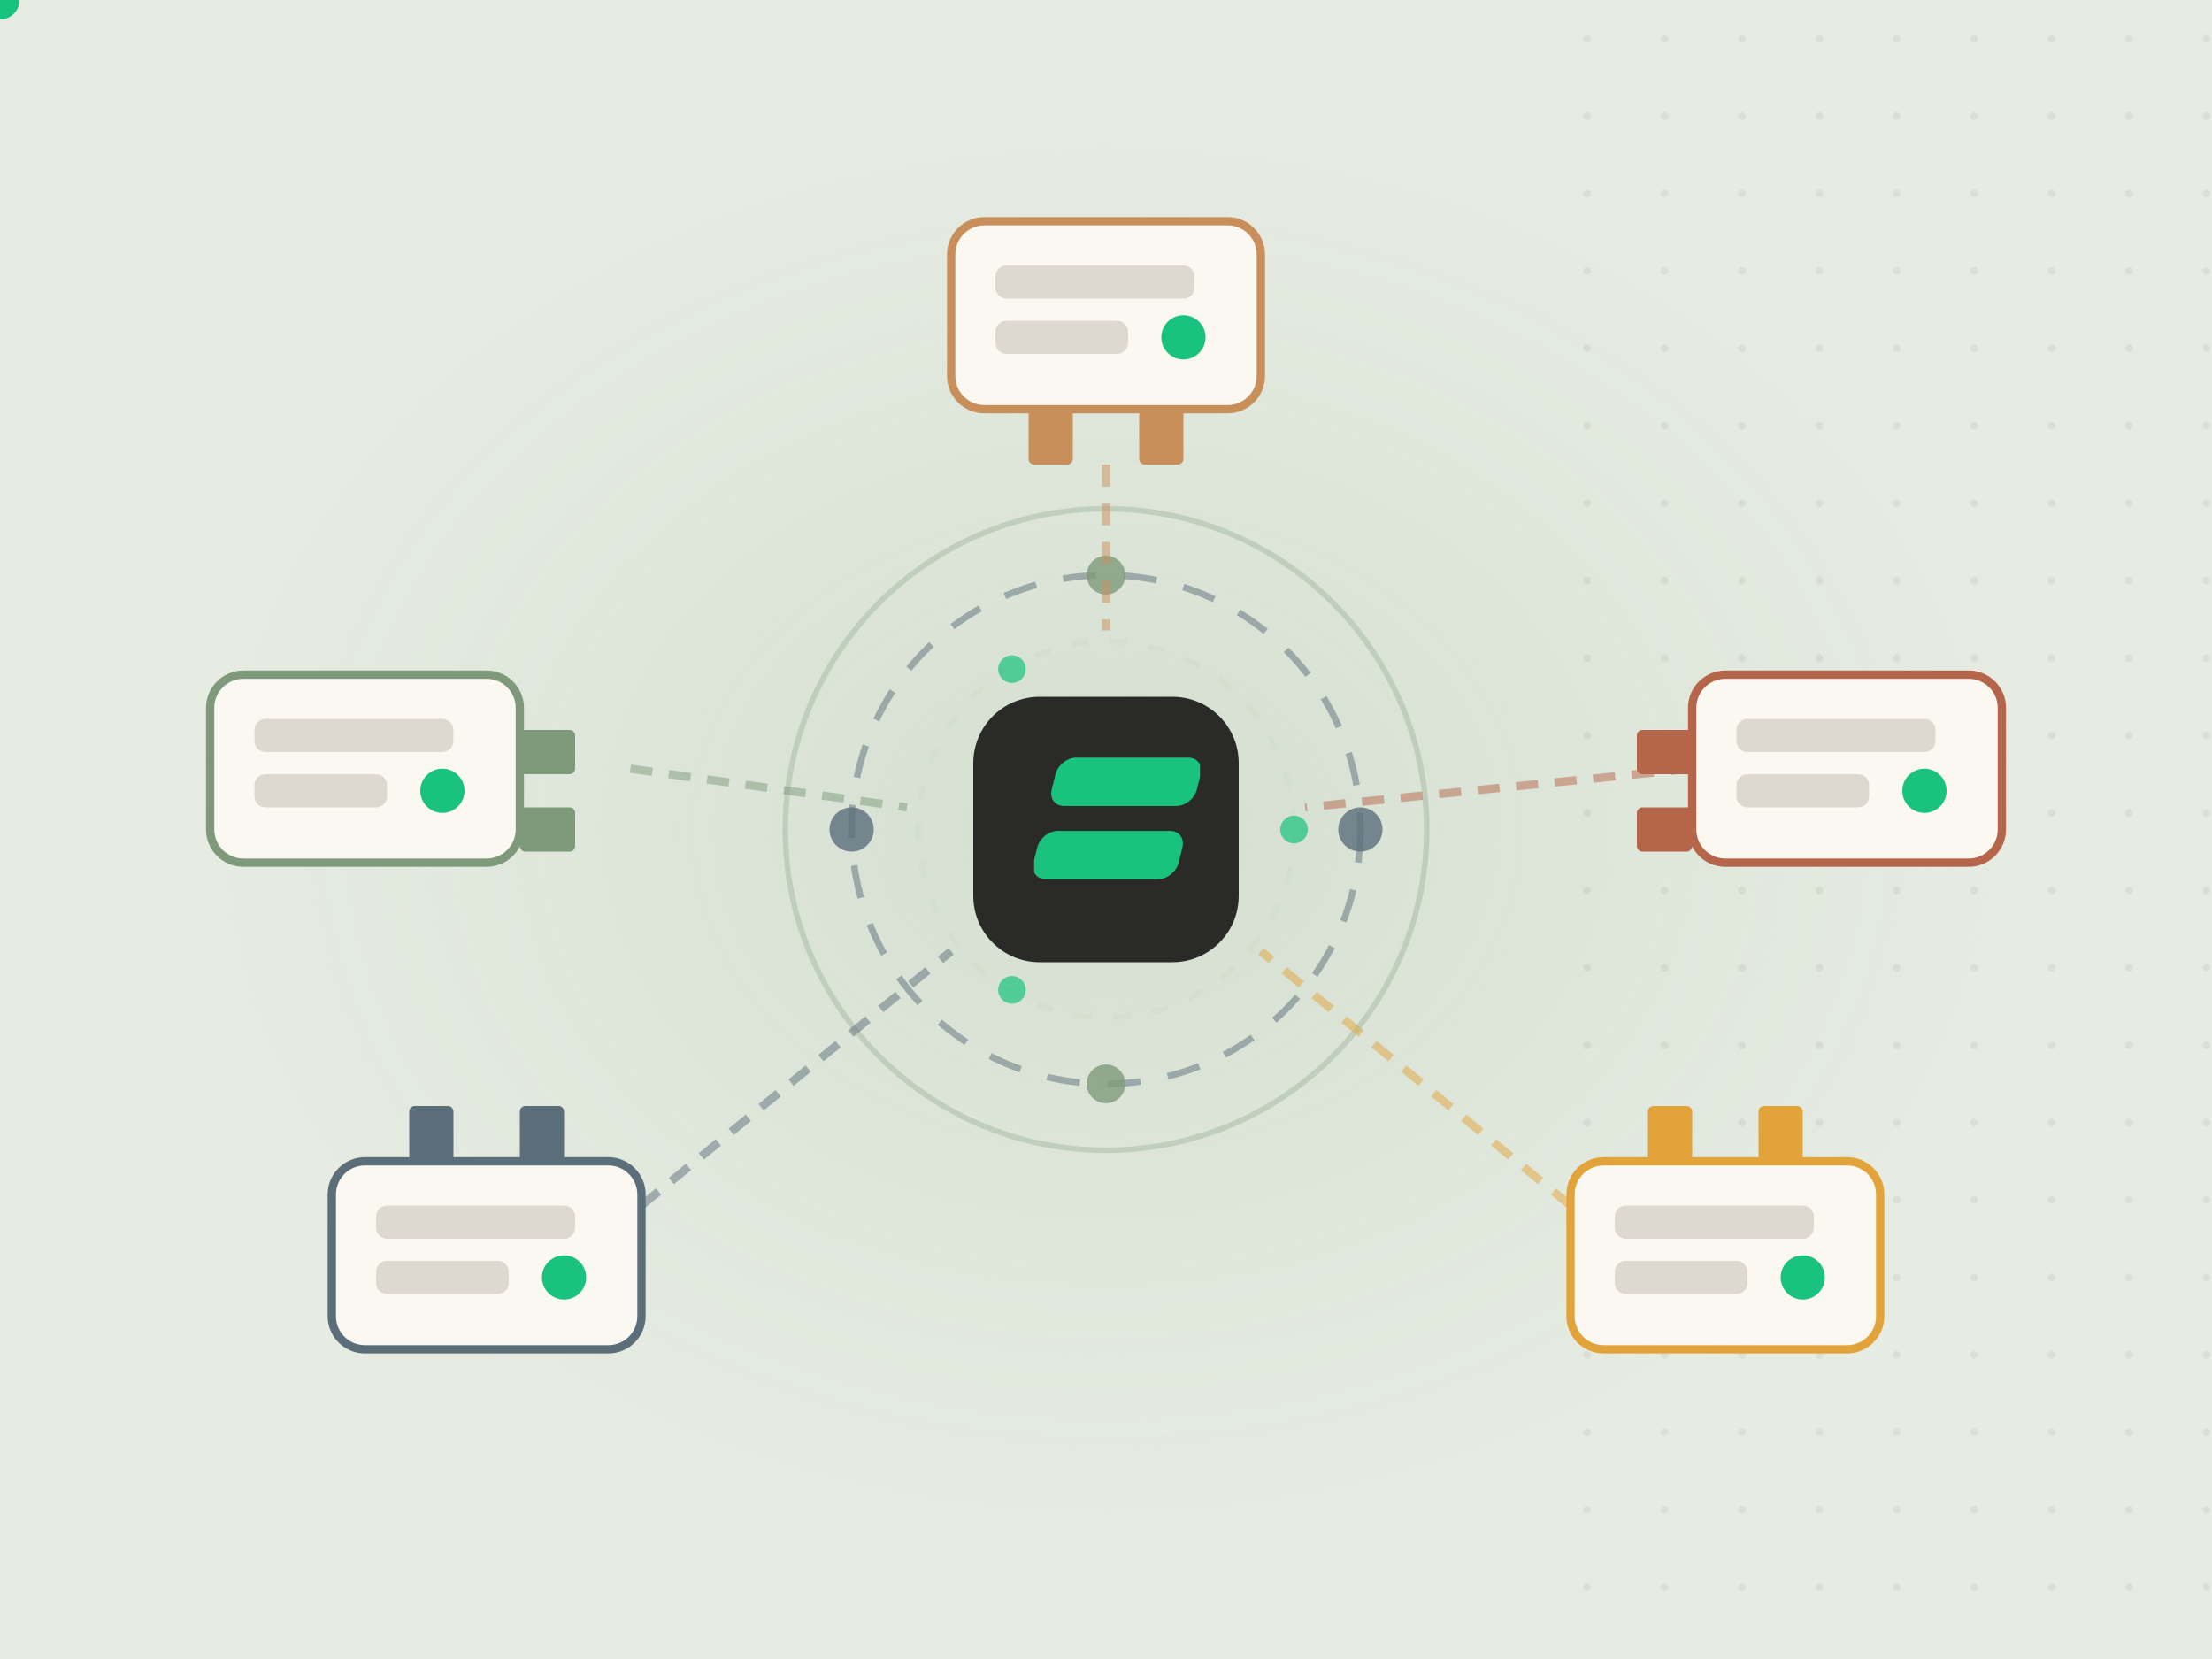
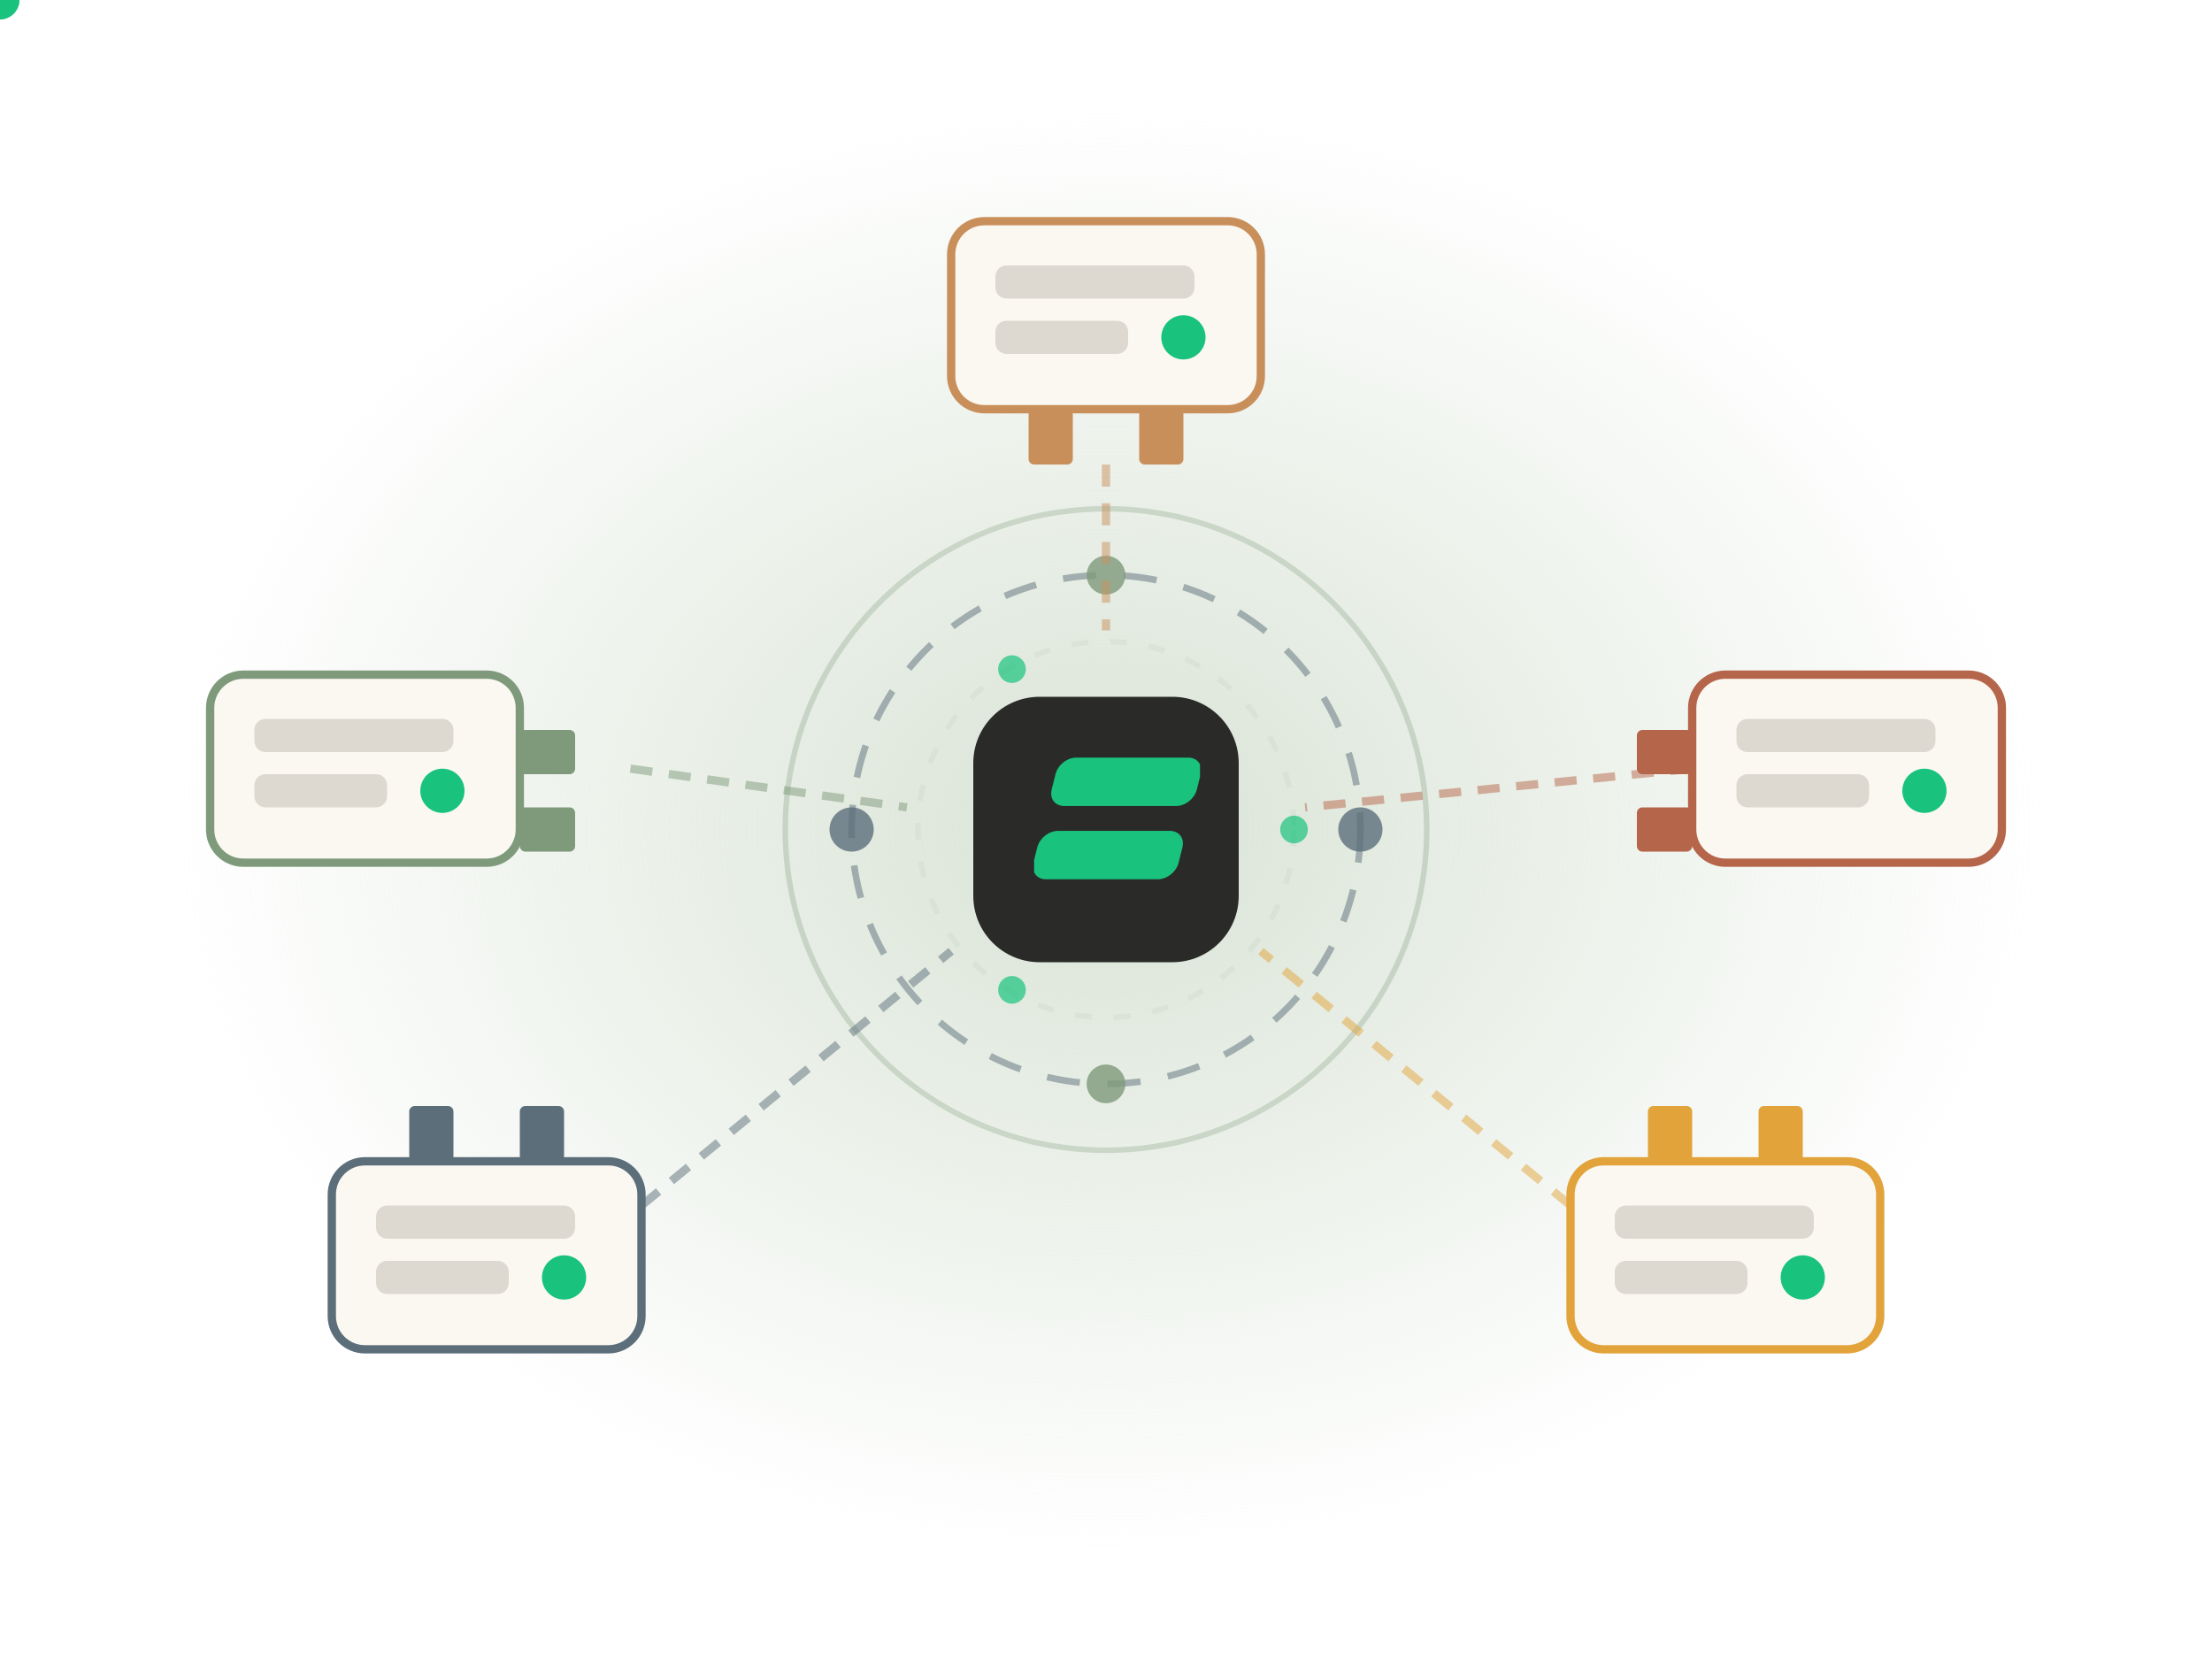
<svg xmlns="http://www.w3.org/2000/svg" viewBox="0 0 400 300" width="400" height="300">
  <style>@keyframes gi-drift-y { 0%,100%{transform:translateY(0)} 50%{transform:translateY(-6px)} }
@keyframes gi-drift-x { 0%,100%{transform:translateX(0)} 50%{transform:translateX(5px)} }
@keyframes gi-pulse-op { 0%,100%{opacity:1} 50%{opacity:0.55} }
@keyframes gi-stamp-in { 0%{transform:scale(1.4);opacity:0} 15%{transform:scale(0.9);opacity:1} 25%{transform:scale(1)} 100%{transform:scale(1)} }
@keyframes gi-slide-right { 0%{transform:translateX(-18px);opacity:0} 20%{transform:translateX(0);opacity:1} 80%{transform:translateX(0);opacity:1} 100%{transform:translateX(18px);opacity:0} }
@keyframes gi-travel-line { 0%{stroke-dashoffset:60} 100%{stroke-dashoffset:0} }
@keyframes gi-bob { 0%,100%{transform:translateY(0)} 50%{transform:translateY(-4px)} }
@keyframes gi-fade-cycle { 0%,15%{opacity:0} 25%,75%{opacity:1} 85%,100%{opacity:0} }
@keyframes gi-grow-bar { from{transform:scaleY(0)} to{transform:scaleY(1)} }
@keyframes gi-rise-bar { 0%,100%{transform:scaleY(0.4)} 50%{transform:scaleY(1)} }
@keyframes gi-spin-slow { from{transform:rotate(0deg)} to{transform:rotate(360deg)} }
@keyframes gi-blink { 0%,90%,100%{opacity:1} 95%{opacity:0} }


[style*="gi-stamp-in"],[style*="gi-grow-bar"],[style*="gi-rise-bar"]{transform-box:fill-box;transform-origin:center}
[style*="gi-grow-bar"],[style*="gi-rise-bar"]{transform-origin:center bottom}
@media (prefers-reduced-motion: reduce){*{animation:none!important}}
</style>
  <defs>
    <filter id="grain6">
      <feTurbulence type="fractalNoise" baseFrequency="0.65" numOctaves="3" stitchTiles="stitch" />
      <feColorMatrix type="saturate" values="0" />
      <feBlend in="SourceGraphic" mode="overlay" />
      <feComposite in2="SourceGraphic" operator="in" />
    </filter>
    <radialGradient id="b6a" cx="50%" cy="50%" r="50%">
      <stop offset="0%" stop-color="#CFDCCB" stop-opacity="0.8" />
      <stop offset="100%" stop-color="#CFDCCB" stop-opacity="0" />
    </radialGradient>
    <pattern id="d6" width="14" height="14" patternUnits="userSpaceOnUse">
      <circle cx="7" cy="7" r="0.7" fill="#2A2B28" opacity="0.13" />
    </pattern>
  </defs>
-   <rect width="400" height="300" fill="#E7ECE3" />
  <ellipse cx="200" cy="150" rx="170" ry="130" fill="url(#b6a)" />
-   <rect x="280" y="0" width="120" height="300" fill="url(#d6)" opacity="0.5" />
  <g>
    <circle cx="200" cy="150" r="58" fill="none" stroke="#7E9A7B" stroke-width="1" opacity="0.3" style="animation:gi-pulse-op 4s ease-in-out infinite 0s" />
    <g style="animation:gi-spin-slow 18s linear infinite; transform-origin:200px 150px">
      <circle cx="200" cy="150" r="46" fill="none" stroke="#5B6E7A" stroke-width="1.2" stroke-dasharray="6,5" opacity="0.5" />
      <circle cx="246" cy="150" r="4" fill="#5B6E7A" opacity="0.8" />
      <circle cx="200" cy="104" r="3.5" fill="#7E9A7B" opacity="0.8" />
      <circle cx="154" cy="150" r="4" fill="#5B6E7A" opacity="0.8" />
      <circle cx="200" cy="196" r="3.5" fill="#7E9A7B" opacity="0.8" />
    </g>
    <g style="animation:gi-spin-slow 12s linear infinite reverse; transform-origin:200px 150px">
      <circle cx="200" cy="150" r="34" fill="none" stroke="#CFDCCB" stroke-width="1" stroke-dasharray="3,4" opacity="0.5" />
      <circle cx="234" cy="150" r="2.5" fill="#19C37D" opacity="0.7" style="animation:gi-pulse-op 2s ease-in-out infinite 0s" />
      <circle cx="183" cy="121" r="2.5" fill="#19C37D" opacity="0.7" style="animation:gi-pulse-op 2s ease-in-out infinite 0.66s" />
      <circle cx="183" cy="179" r="2.5" fill="#19C37D" opacity="0.7" style="animation:gi-pulse-op 2s ease-in-out infinite 1.33s" />
    </g>
    <rect x="176" y="126" width="48" height="48" rx="12" fill="#2A2B28" style="animation:gi-pulse-op 6s ease-in-out infinite 1s" />
    <g>
      <svg x="187.0" y="133.0" width="30" height="30" viewBox="0 0 24 24" fill="#19C37D">
        <g transform="translate(12 12) skewX(-14) translate(-12 -12)">
          <rect x="1.5" y="3.2" width="21" height="7" rx="2.4" />
          <rect x="1.5" y="13.8" width="21" height="7" rx="2.4" />
        </g>
      </svg>
    </g>
  </g>
  <g transform="translate(172,40)">
    <g style="animation:gi-drift-y 9s ease-in-out infinite 0s">
      <rect x="0" y="0" width="56" height="34" rx="6" fill="#FBF8F2" stroke="#C98F5B" stroke-width="1.5" />
      <rect x="14" y="34" width="8" height="10" rx="1" fill="#C98F5B" />
      <rect x="34" y="34" width="8" height="10" rx="1" fill="#C98F5B" />
      <rect x="8" y="8" width="36" height="6" rx="2" fill="#DDD9D0" />
      <rect x="8" y="18" width="24" height="6" rx="2" fill="#DDD9D0" />
      <circle cx="42" cy="21" r="4" fill="#19C37D" style="animation:gi-pulse-op 2.5s ease-in-out infinite 0s" />
    </g>
  </g>
  <line x1="200" y1="84" x2="200" y2="114" stroke="#C98F5B" stroke-width="1.5" stroke-dasharray="4,3" opacity="0.5" />
  <g transform="translate(38,122)">
    <g style="animation:gi-drift-x 8s ease-in-out infinite 0.8s">
      <rect x="0" y="0" width="56" height="34" rx="6" fill="#FBF8F2" stroke="#7E9A7B" stroke-width="1.5" />
      <rect x="56" y="10" width="10" height="8" rx="1" fill="#7E9A7B" />
      <rect x="56" y="24" width="10" height="8" rx="1" fill="#7E9A7B" />
      <rect x="8" y="8" width="36" height="6" rx="2" fill="#DDD9D0" />
      <rect x="8" y="18" width="24" height="6" rx="2" fill="#DDD9D0" />
      <circle cx="42" cy="21" r="4" fill="#19C37D" style="animation:gi-pulse-op 2.5s ease-in-out infinite 0.6s" />
    </g>
  </g>
  <line x1="114" y1="139" x2="164" y2="146" stroke="#7E9A7B" stroke-width="1.5" stroke-dasharray="4,3" opacity="0.5" />
  <circle r="3.5" fill="#19C37D">
    <animateMotion dur="3s" repeatCount="indefinite" path="M114,139 L164,146" />
  </circle>
  <g transform="translate(60,210)">
    <g style="animation:gi-drift-y 10s ease-in-out infinite 1.5s">
      <rect x="0" y="0" width="56" height="34" rx="6" fill="#FBF8F2" stroke="#5B6E7A" stroke-width="1.5" />
      <rect x="14" y="-10" width="8" height="10" rx="1" fill="#5B6E7A" />
      <rect x="34" y="-10" width="8" height="10" rx="1" fill="#5B6E7A" />
      <rect x="8" y="8" width="36" height="6" rx="2" fill="#DDD9D0" />
      <rect x="8" y="18" width="24" height="6" rx="2" fill="#DDD9D0" />
      <circle cx="42" cy="21" r="4" fill="#19C37D" style="animation:gi-pulse-op 2.5s ease-in-out infinite 1.2s" />
    </g>
  </g>
  <line x1="116" y1="218" x2="172" y2="172" stroke="#5B6E7A" stroke-width="1.5" stroke-dasharray="4,3" opacity="0.5" />
  <g transform="translate(306,122)">
    <g style="animation:gi-drift-x 9s ease-in-out infinite 0.4s">
      <rect x="0" y="0" width="56" height="34" rx="6" fill="#FBF8F2" stroke="#B5654A" stroke-width="1.5" />
      <rect x="-10" y="10" width="10" height="8" rx="1" fill="#B5654A" />
      <rect x="-10" y="24" width="10" height="8" rx="1" fill="#B5654A" />
      <rect x="8" y="8" width="36" height="6" rx="2" fill="#DDD9D0" />
      <rect x="8" y="18" width="24" height="6" rx="2" fill="#DDD9D0" />
      <circle cx="42" cy="21" r="4" fill="#19C37D" style="animation:gi-pulse-op 2.5s ease-in-out infinite 1.8s" />
    </g>
  </g>
  <line x1="306" y1="139" x2="236" y2="146" stroke="#B5654A" stroke-width="1.5" stroke-dasharray="4,3" opacity="0.5" />
  <circle r="3.5" fill="#19C37D">
    <animateMotion dur="3.5s" repeatCount="indefinite" begin="0.5s" path="M306,139 L236,146" />
  </circle>
  <g transform="translate(284,210)">
    <g style="animation:gi-drift-y 11s ease-in-out infinite 2s">
      <rect x="0" y="0" width="56" height="34" rx="6" fill="#FBF8F2" stroke="#E2A33A" stroke-width="1.5" />
      <rect x="14" y="-10" width="8" height="10" rx="1" fill="#E2A33A" />
      <rect x="34" y="-10" width="8" height="10" rx="1" fill="#E2A33A" />
      <rect x="8" y="8" width="36" height="6" rx="2" fill="#DDD9D0" />
      <rect x="8" y="18" width="24" height="6" rx="2" fill="#DDD9D0" />
      <circle cx="42" cy="21" r="4" fill="#19C37D" style="animation:gi-pulse-op 2.5s ease-in-out infinite 2.4s" />
    </g>
  </g>
  <line x1="284" y1="218" x2="228" y2="172" stroke="#E2A33A" stroke-width="1.5" stroke-dasharray="4,3" opacity="0.5" />
</svg>
